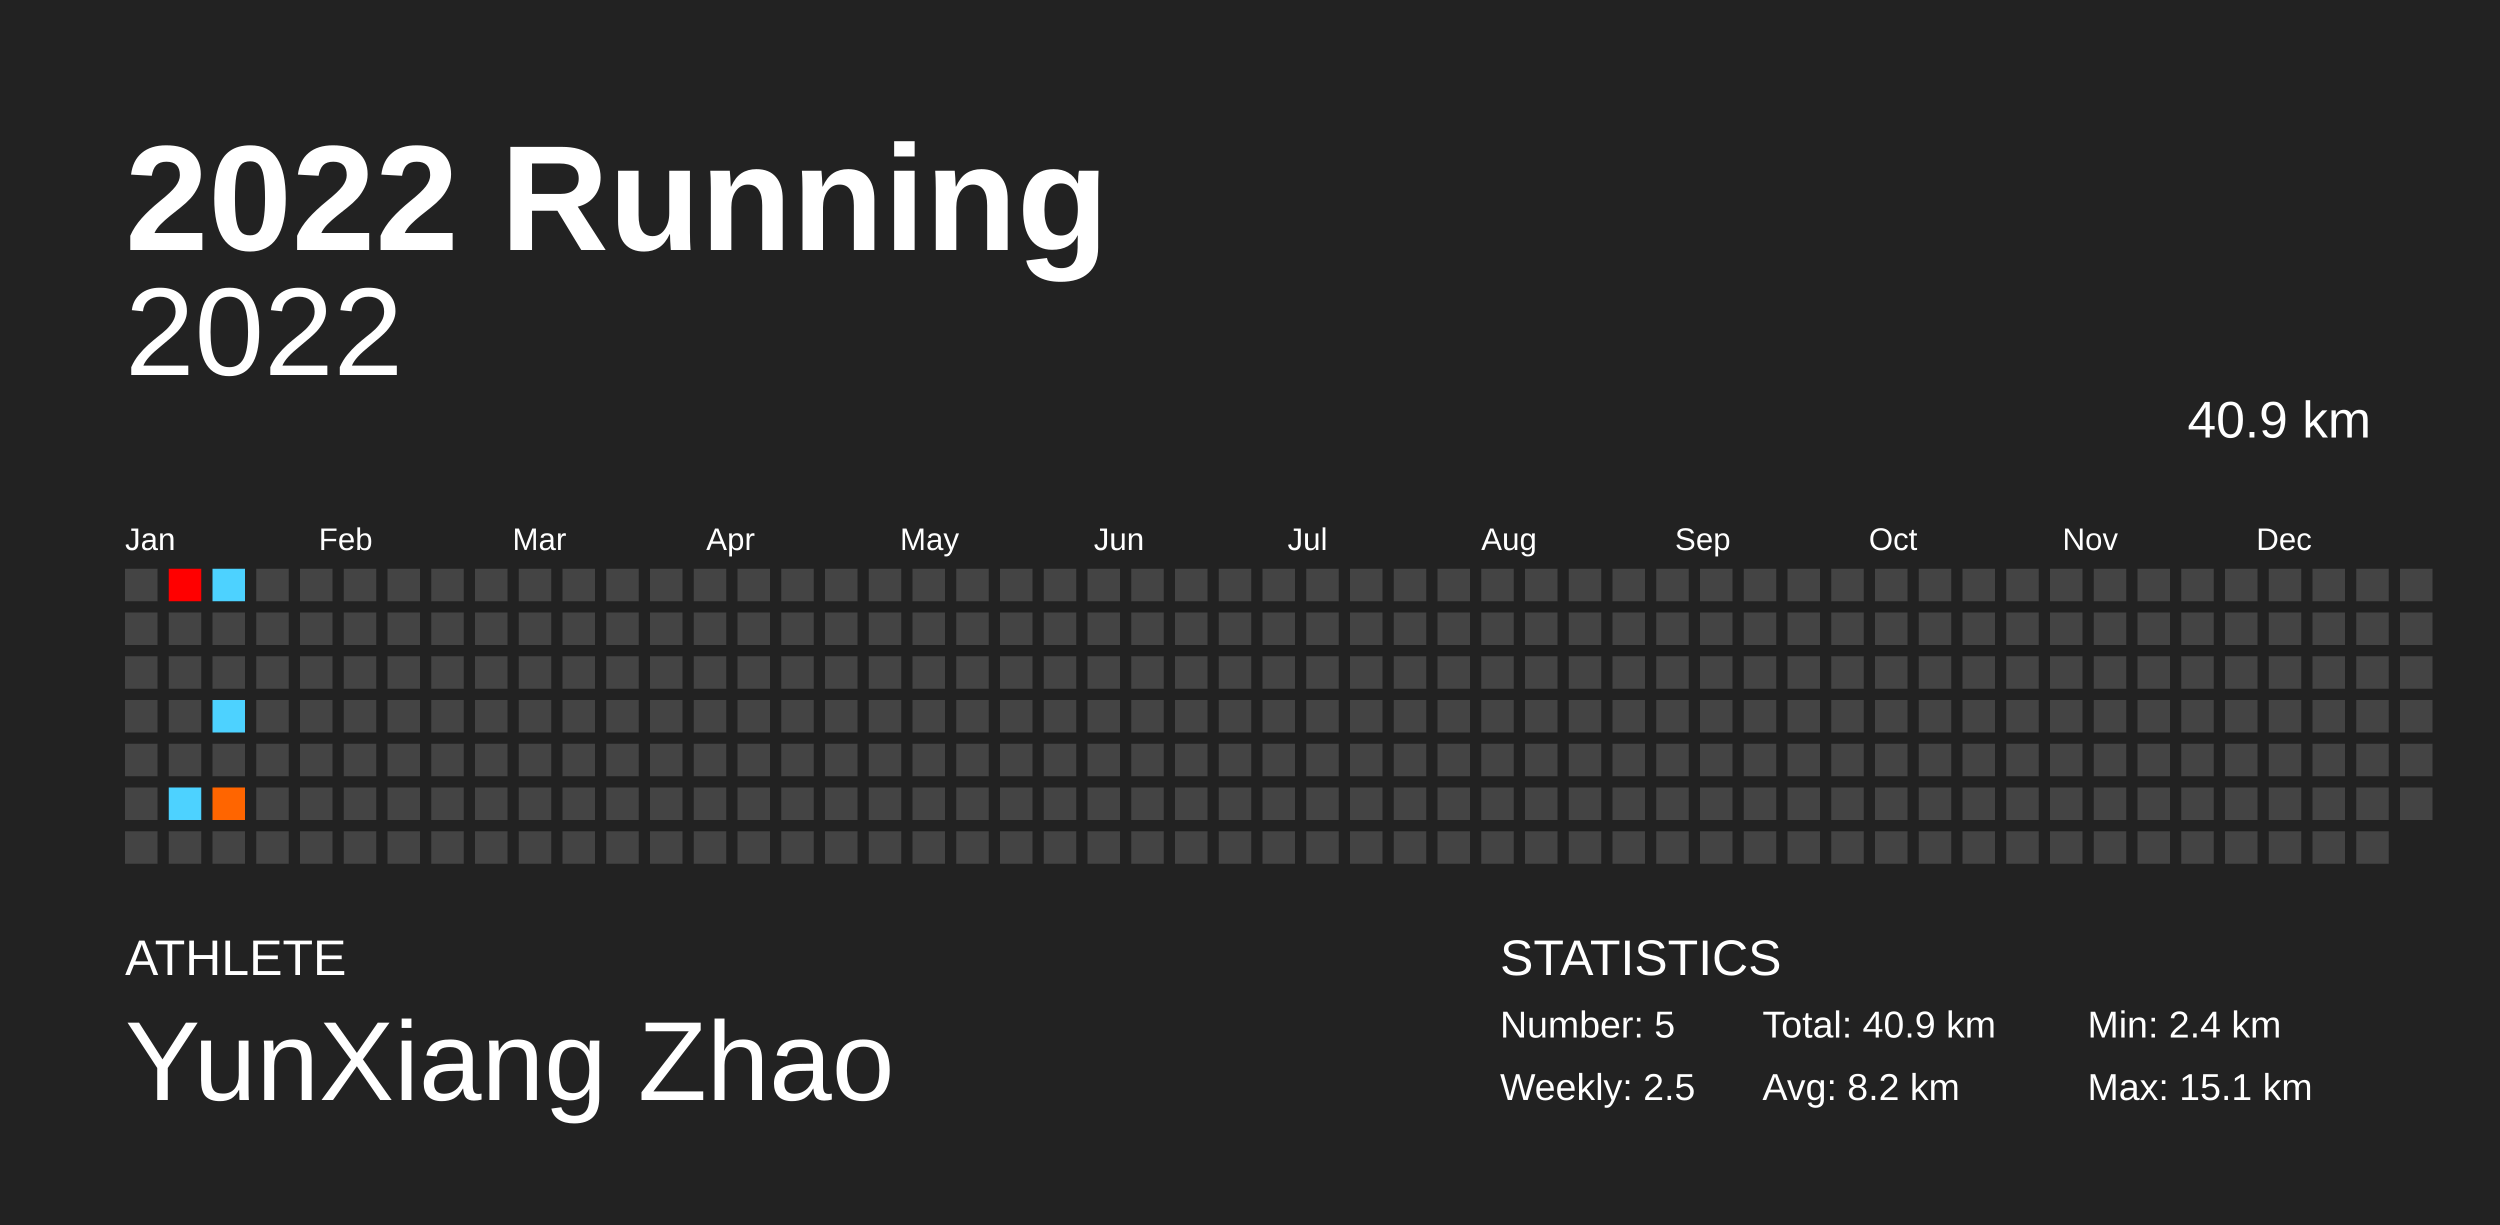
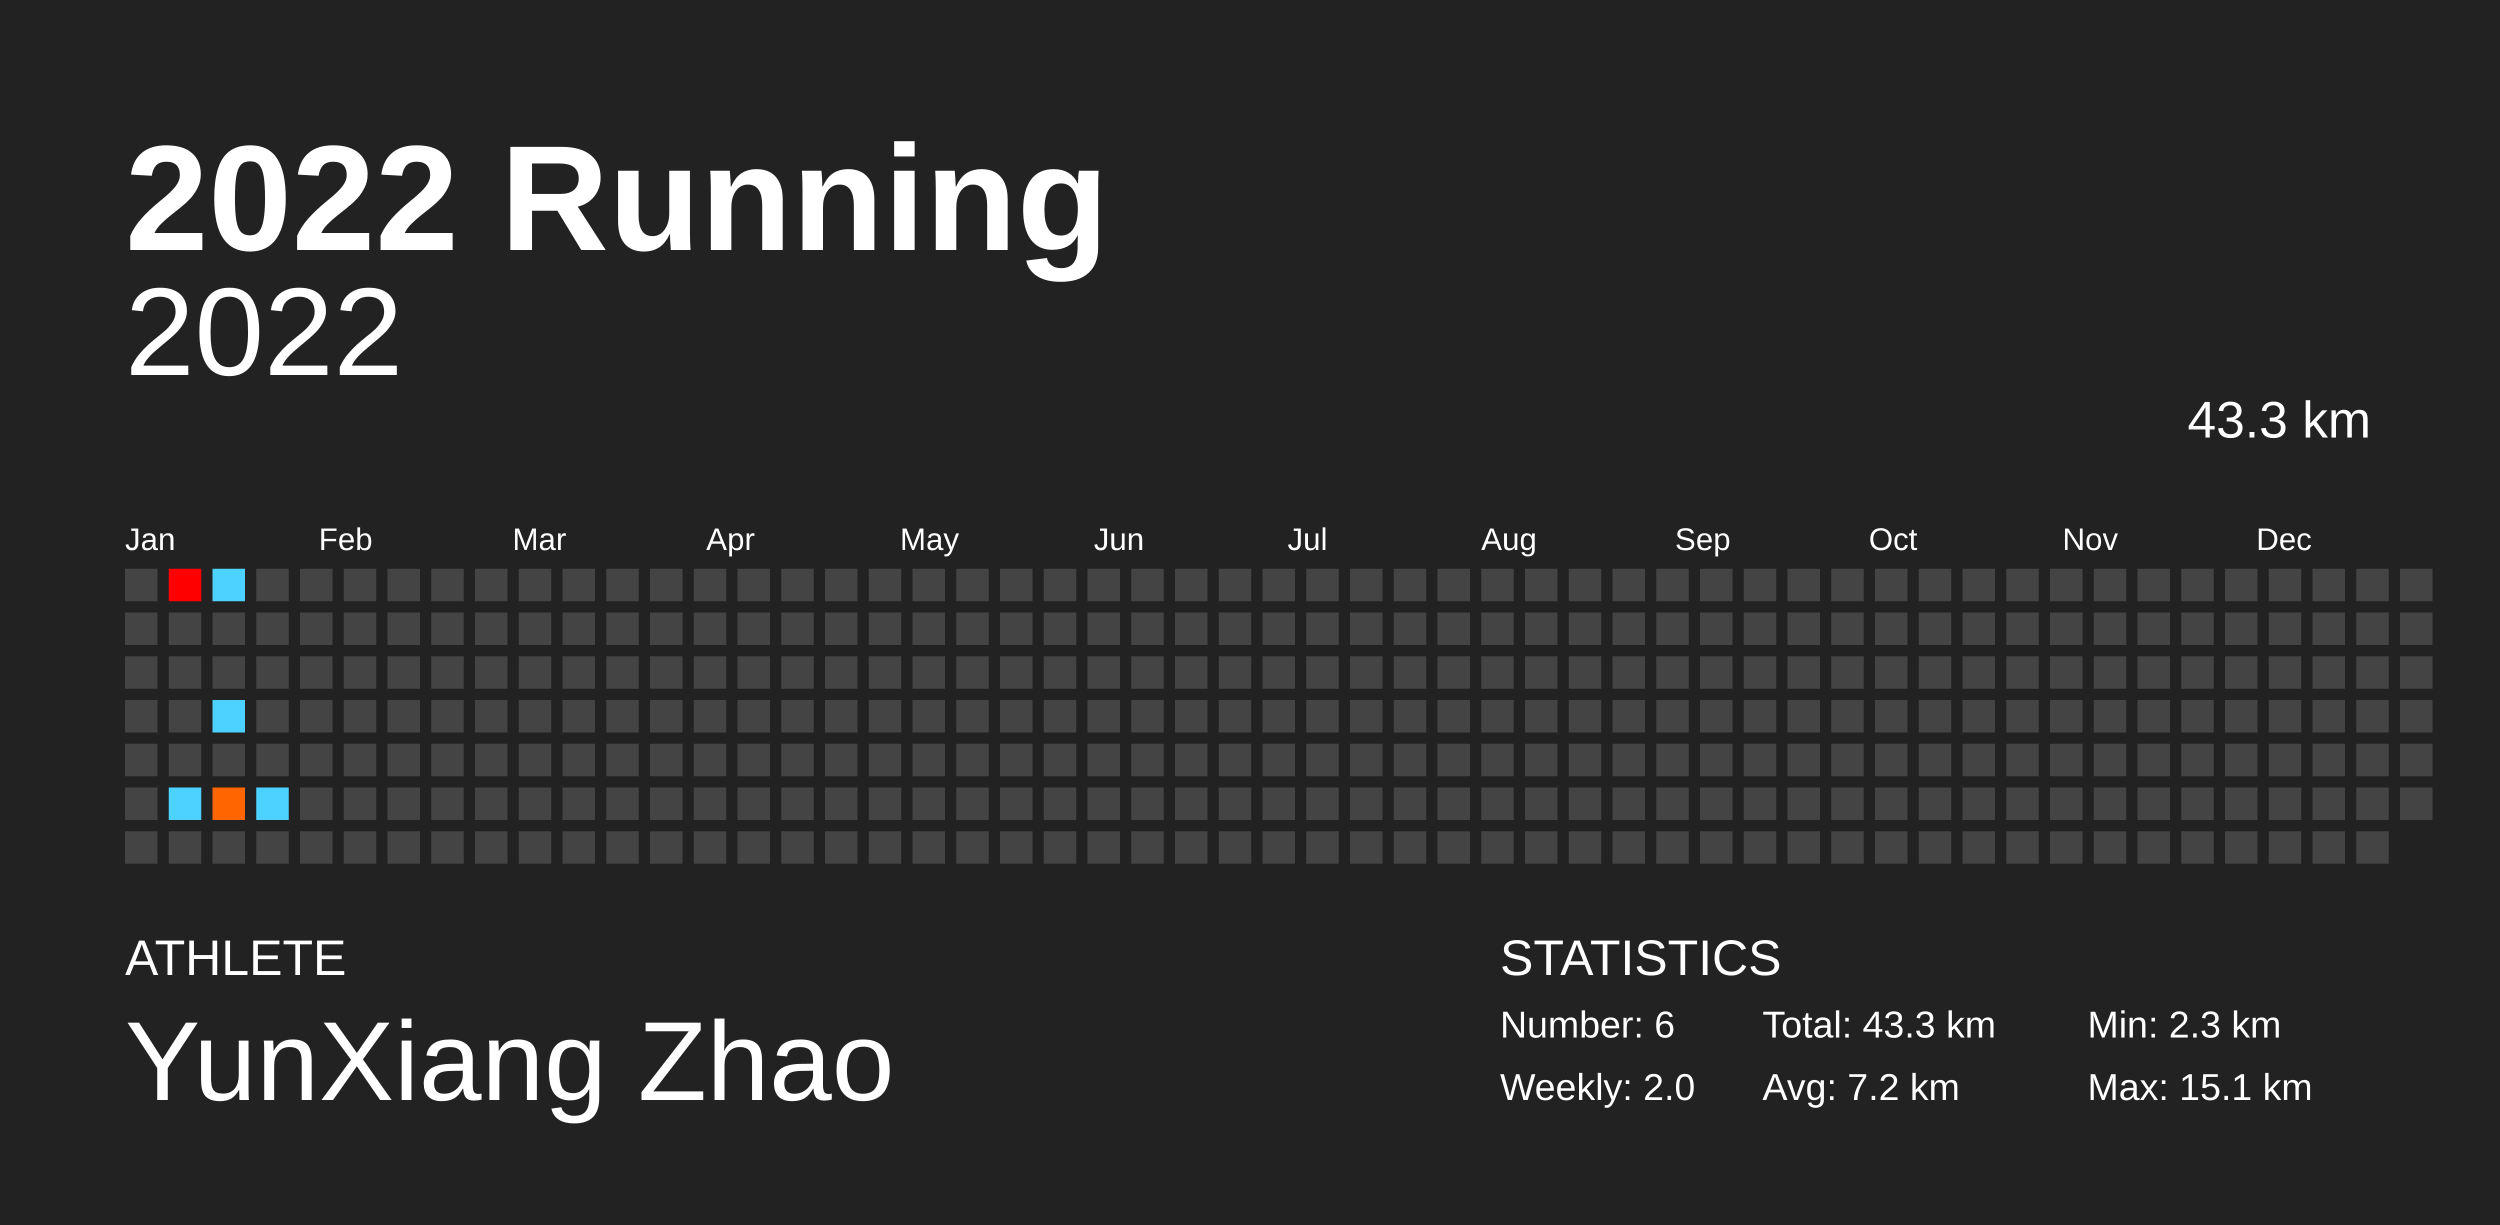
<svg xmlns="http://www.w3.org/2000/svg" baseProfile="full" height="98mm" version="1.1" viewBox="0,0,200,98" width="200mm">
  <defs />
  <rect fill="#222222" height="98" width="200" x="0" y="0" />
  <text fill="#FFFFFF" style="font-size:12px; font-family:Arial; font-weight:bold;" x="10" y="20">2022 Running</text>
  <text fill="#FFFFFF" style="font-size:4px; font-family:Arial" x="10" y="78">ATHLETE</text>
  <text fill="#FFFFFF" style="font-size:9px; font-family:Arial" x="10" y="88">YunXiang Zhao</text>
  <text fill="#FFFFFF" style="font-size:4px; font-family:Arial" x="120" y="78">STATISTICS</text>
-   <text fill="#FFFFFF" style="font-size:3px; font-family:Arial" x="120" y="83">Number: 5</text>
-   <text fill="#FFFFFF" style="font-size:3px; font-family:Arial" x="120" y="88">Weekly: 2.5</text>
-   <text fill="#FFFFFF" style="font-size:3px; font-family:Arial" x="141" y="83">Total: 40.9 km</text>
-   <text fill="#FFFFFF" style="font-size:3px; font-family:Arial" x="141" y="88">Avg: 8.2 km</text>
-   <text fill="#FFFFFF" style="font-size:3px; font-family:Arial" x="167" y="83">Min: 2.4 km</text>
+   <text fill="#FFFFFF" style="font-size:3px; font-family:Arial" x="120" y="83">Number: 6</text>
+   <text fill="#FFFFFF" style="font-size:3px; font-family:Arial" x="120" y="88">Weekly: 2.0</text>
+   <text fill="#FFFFFF" style="font-size:3px; font-family:Arial" x="141" y="83">Total: 43.3 km</text>
+   <text fill="#FFFFFF" style="font-size:3px; font-family:Arial" x="141" y="88">Avg: 7.2 km</text>
+   <text fill="#FFFFFF" style="font-size:3px; font-family:Arial" x="167" y="83">Min: 2.3 km</text>
  <text fill="#FFFFFF" style="font-size:3px; font-family:Arial" x="167" y="88">Max: 15.1 km</text>
  <text alignment-baseline="hanging" fill="#FFFFFF" style="font-size:10.0px; font-family:Arial;" x="10" y="30">2022</text>
-   <text alignment-baseline="hanging" fill="#FFFFFF" style="font-size:4.125px; font-family:Arial;" x="175" y="35">40.9 km</text>
+   <text alignment-baseline="hanging" fill="#FFFFFF" style="font-size:4.125px; font-family:Arial;" x="175" y="35">43.3 km</text>
  <text fill="#FFFFFF" style="font-size:2.5px; font-family:Arial" x="10.0" y="44">Jan</text>
  <text fill="#FFFFFF" style="font-size:2.5px; font-family:Arial" x="25.5" y="44">Feb</text>
  <text fill="#FFFFFF" style="font-size:2.5px; font-family:Arial" x="41.0" y="44">Mar</text>
  <text fill="#FFFFFF" style="font-size:2.5px; font-family:Arial" x="56.5" y="44">Apr</text>
  <text fill="#FFFFFF" style="font-size:2.5px; font-family:Arial" x="72.0" y="44">May</text>
  <text fill="#FFFFFF" style="font-size:2.5px; font-family:Arial" x="87.5" y="44">Jun</text>
  <text fill="#FFFFFF" style="font-size:2.5px; font-family:Arial" x="103.0" y="44">Jul</text>
  <text fill="#FFFFFF" style="font-size:2.5px; font-family:Arial" x="118.5" y="44">Aug</text>
  <text fill="#FFFFFF" style="font-size:2.5px; font-family:Arial" x="134.0" y="44">Sep</text>
  <text fill="#FFFFFF" style="font-size:2.5px; font-family:Arial" x="149.5" y="44">Oct</text>
  <text fill="#FFFFFF" style="font-size:2.5px; font-family:Arial" x="165.0" y="44">Nov</text>
  <text fill="#FFFFFF" style="font-size:2.5px; font-family:Arial" x="180.5" y="44">Dec</text>
  <rect fill="#444444" height="2.6" width="2.6" x="10.0" y="45.5" />
  <rect fill="#444444" height="2.6" width="2.6" x="10.0" y="49.0" />
  <rect fill="#444444" height="2.6" width="2.6" x="10.0" y="52.5" />
  <rect fill="#444444" height="2.6" width="2.6" x="10.0" y="56.0" />
  <rect fill="#444444" height="2.6" width="2.6" x="10.0" y="59.5" />
  <rect fill="#444444" height="2.6" width="2.6" x="10.0" y="63.0" />
  <rect fill="#444444" height="2.6" width="2.6" x="10.0" y="66.5" />
  <rect fill="#ff0000" height="2.6" width="2.6" x="13.5" y="45.5" />
  <rect fill="#444444" height="2.6" width="2.6" x="13.5" y="49.0" />
  <rect fill="#444444" height="2.6" width="2.6" x="13.5" y="52.5" />
  <rect fill="#444444" height="2.6" width="2.6" x="13.5" y="56.0" />
  <rect fill="#444444" height="2.6" width="2.6" x="13.5" y="59.5" />
  <rect fill="#4dd2ff" height="2.6" width="2.6" x="13.5" y="63.0" />
  <rect fill="#444444" height="2.6" width="2.6" x="13.5" y="66.5" />
  <rect fill="#4dd2ff" height="2.6" width="2.6" x="17.0" y="45.5" />
  <rect fill="#444444" height="2.6" width="2.6" x="17.0" y="49.0" />
  <rect fill="#444444" height="2.6" width="2.6" x="17.0" y="52.5" />
  <rect fill="#4dd2ff" height="2.6" width="2.6" x="17.0" y="56.0" />
  <rect fill="#444444" height="2.6" width="2.6" x="17.0" y="59.5" />
  <rect fill="#ff6500" height="2.6" width="2.6" x="17.0" y="63.0" />
  <rect fill="#444444" height="2.6" width="2.6" x="17.0" y="66.5" />
  <rect fill="#444444" height="2.6" width="2.6" x="20.5" y="45.5" />
  <rect fill="#444444" height="2.6" width="2.6" x="20.5" y="49.0" />
  <rect fill="#444444" height="2.6" width="2.6" x="20.5" y="52.5" />
  <rect fill="#444444" height="2.6" width="2.6" x="20.5" y="56.0" />
  <rect fill="#444444" height="2.6" width="2.6" x="20.5" y="59.5" />
-   <rect fill="#444444" height="2.6" width="2.6" x="20.5" y="63.0" />
+   <rect fill="#4dd2ff" height="2.6" width="2.6" x="20.5" y="63.0" />
  <rect fill="#444444" height="2.6" width="2.6" x="20.5" y="66.5" />
  <rect fill="#444444" height="2.6" width="2.6" x="24.0" y="45.5" />
  <rect fill="#444444" height="2.6" width="2.6" x="24.0" y="49.0" />
  <rect fill="#444444" height="2.6" width="2.6" x="24.0" y="52.5" />
  <rect fill="#444444" height="2.6" width="2.6" x="24.0" y="56.0" />
  <rect fill="#444444" height="2.6" width="2.6" x="24.0" y="59.5" />
  <rect fill="#444444" height="2.6" width="2.6" x="24.0" y="63.0" />
  <rect fill="#444444" height="2.6" width="2.6" x="24.0" y="66.5" />
  <rect fill="#444444" height="2.6" width="2.6" x="27.5" y="45.5" />
  <rect fill="#444444" height="2.6" width="2.6" x="27.5" y="49.0" />
  <rect fill="#444444" height="2.6" width="2.6" x="27.5" y="52.5" />
  <rect fill="#444444" height="2.6" width="2.6" x="27.5" y="56.0" />
  <rect fill="#444444" height="2.6" width="2.6" x="27.5" y="59.5" />
  <rect fill="#444444" height="2.6" width="2.6" x="27.5" y="63.0" />
  <rect fill="#444444" height="2.6" width="2.6" x="27.5" y="66.5" />
  <rect fill="#444444" height="2.6" width="2.6" x="31.0" y="45.5" />
  <rect fill="#444444" height="2.6" width="2.6" x="31.0" y="49.0" />
  <rect fill="#444444" height="2.6" width="2.6" x="31.0" y="52.5" />
  <rect fill="#444444" height="2.6" width="2.6" x="31.0" y="56.0" />
  <rect fill="#444444" height="2.6" width="2.6" x="31.0" y="59.5" />
  <rect fill="#444444" height="2.6" width="2.6" x="31.0" y="63.0" />
  <rect fill="#444444" height="2.6" width="2.6" x="31.0" y="66.5" />
  <rect fill="#444444" height="2.6" width="2.6" x="34.5" y="45.5" />
  <rect fill="#444444" height="2.6" width="2.6" x="34.5" y="49.0" />
  <rect fill="#444444" height="2.6" width="2.6" x="34.5" y="52.5" />
  <rect fill="#444444" height="2.6" width="2.6" x="34.5" y="56.0" />
  <rect fill="#444444" height="2.6" width="2.6" x="34.5" y="59.5" />
  <rect fill="#444444" height="2.6" width="2.6" x="34.5" y="63.0" />
  <rect fill="#444444" height="2.6" width="2.6" x="34.5" y="66.5" />
  <rect fill="#444444" height="2.6" width="2.6" x="38.0" y="45.5" />
  <rect fill="#444444" height="2.6" width="2.6" x="38.0" y="49.0" />
  <rect fill="#444444" height="2.6" width="2.6" x="38.0" y="52.5" />
  <rect fill="#444444" height="2.6" width="2.6" x="38.0" y="56.0" />
  <rect fill="#444444" height="2.6" width="2.6" x="38.0" y="59.5" />
  <rect fill="#444444" height="2.6" width="2.6" x="38.0" y="63.0" />
  <rect fill="#444444" height="2.6" width="2.6" x="38.0" y="66.5" />
  <rect fill="#444444" height="2.6" width="2.6" x="41.5" y="45.5" />
  <rect fill="#444444" height="2.6" width="2.6" x="41.5" y="49.0" />
  <rect fill="#444444" height="2.6" width="2.6" x="41.5" y="52.5" />
  <rect fill="#444444" height="2.6" width="2.6" x="41.5" y="56.0" />
  <rect fill="#444444" height="2.6" width="2.6" x="41.5" y="59.5" />
  <rect fill="#444444" height="2.6" width="2.6" x="41.5" y="63.0" />
  <rect fill="#444444" height="2.6" width="2.6" x="41.5" y="66.5" />
  <rect fill="#444444" height="2.6" width="2.6" x="45.0" y="45.5" />
  <rect fill="#444444" height="2.6" width="2.6" x="45.0" y="49.0" />
  <rect fill="#444444" height="2.6" width="2.6" x="45.0" y="52.5" />
  <rect fill="#444444" height="2.6" width="2.6" x="45.0" y="56.0" />
  <rect fill="#444444" height="2.6" width="2.6" x="45.0" y="59.5" />
  <rect fill="#444444" height="2.6" width="2.6" x="45.0" y="63.0" />
  <rect fill="#444444" height="2.6" width="2.6" x="45.0" y="66.5" />
  <rect fill="#444444" height="2.6" width="2.6" x="48.5" y="45.5" />
  <rect fill="#444444" height="2.6" width="2.6" x="48.5" y="49.0" />
  <rect fill="#444444" height="2.6" width="2.6" x="48.5" y="52.5" />
  <rect fill="#444444" height="2.6" width="2.6" x="48.5" y="56.0" />
  <rect fill="#444444" height="2.6" width="2.6" x="48.5" y="59.5" />
  <rect fill="#444444" height="2.6" width="2.6" x="48.5" y="63.0" />
  <rect fill="#444444" height="2.6" width="2.6" x="48.5" y="66.5" />
  <rect fill="#444444" height="2.6" width="2.6" x="52.0" y="45.5" />
  <rect fill="#444444" height="2.6" width="2.6" x="52.0" y="49.0" />
  <rect fill="#444444" height="2.6" width="2.6" x="52.0" y="52.5" />
  <rect fill="#444444" height="2.6" width="2.6" x="52.0" y="56.0" />
  <rect fill="#444444" height="2.6" width="2.6" x="52.0" y="59.5" />
  <rect fill="#444444" height="2.6" width="2.6" x="52.0" y="63.0" />
  <rect fill="#444444" height="2.6" width="2.6" x="52.0" y="66.5" />
  <rect fill="#444444" height="2.6" width="2.6" x="55.5" y="45.5" />
  <rect fill="#444444" height="2.6" width="2.6" x="55.5" y="49.0" />
  <rect fill="#444444" height="2.6" width="2.6" x="55.5" y="52.5" />
  <rect fill="#444444" height="2.6" width="2.6" x="55.5" y="56.0" />
  <rect fill="#444444" height="2.6" width="2.6" x="55.5" y="59.5" />
  <rect fill="#444444" height="2.6" width="2.6" x="55.5" y="63.0" />
  <rect fill="#444444" height="2.6" width="2.6" x="55.5" y="66.5" />
  <rect fill="#444444" height="2.6" width="2.6" x="59.0" y="45.5" />
  <rect fill="#444444" height="2.6" width="2.6" x="59.0" y="49.0" />
  <rect fill="#444444" height="2.6" width="2.6" x="59.0" y="52.5" />
  <rect fill="#444444" height="2.6" width="2.6" x="59.0" y="56.0" />
  <rect fill="#444444" height="2.6" width="2.6" x="59.0" y="59.5" />
  <rect fill="#444444" height="2.6" width="2.6" x="59.0" y="63.0" />
  <rect fill="#444444" height="2.6" width="2.6" x="59.0" y="66.5" />
  <rect fill="#444444" height="2.6" width="2.6" x="62.5" y="45.5" />
  <rect fill="#444444" height="2.6" width="2.6" x="62.5" y="49.0" />
  <rect fill="#444444" height="2.6" width="2.6" x="62.5" y="52.5" />
  <rect fill="#444444" height="2.6" width="2.6" x="62.5" y="56.0" />
  <rect fill="#444444" height="2.6" width="2.6" x="62.5" y="59.5" />
  <rect fill="#444444" height="2.6" width="2.6" x="62.5" y="63.0" />
  <rect fill="#444444" height="2.6" width="2.6" x="62.5" y="66.5" />
  <rect fill="#444444" height="2.6" width="2.6" x="66.0" y="45.5" />
  <rect fill="#444444" height="2.6" width="2.6" x="66.0" y="49.0" />
  <rect fill="#444444" height="2.6" width="2.6" x="66.0" y="52.5" />
  <rect fill="#444444" height="2.6" width="2.6" x="66.0" y="56.0" />
  <rect fill="#444444" height="2.6" width="2.6" x="66.0" y="59.5" />
  <rect fill="#444444" height="2.6" width="2.6" x="66.0" y="63.0" />
  <rect fill="#444444" height="2.6" width="2.6" x="66.0" y="66.5" />
  <rect fill="#444444" height="2.6" width="2.6" x="69.5" y="45.5" />
  <rect fill="#444444" height="2.6" width="2.6" x="69.5" y="49.0" />
  <rect fill="#444444" height="2.6" width="2.6" x="69.5" y="52.5" />
  <rect fill="#444444" height="2.6" width="2.6" x="69.5" y="56.0" />
  <rect fill="#444444" height="2.6" width="2.6" x="69.5" y="59.5" />
  <rect fill="#444444" height="2.6" width="2.6" x="69.5" y="63.0" />
  <rect fill="#444444" height="2.6" width="2.6" x="69.5" y="66.5" />
  <rect fill="#444444" height="2.6" width="2.6" x="73.0" y="45.5" />
  <rect fill="#444444" height="2.6" width="2.6" x="73.0" y="49.0" />
  <rect fill="#444444" height="2.6" width="2.6" x="73.0" y="52.5" />
  <rect fill="#444444" height="2.6" width="2.6" x="73.0" y="56.0" />
  <rect fill="#444444" height="2.6" width="2.6" x="73.0" y="59.5" />
  <rect fill="#444444" height="2.6" width="2.6" x="73.0" y="63.0" />
  <rect fill="#444444" height="2.6" width="2.6" x="73.0" y="66.5" />
  <rect fill="#444444" height="2.6" width="2.6" x="76.5" y="45.5" />
  <rect fill="#444444" height="2.6" width="2.6" x="76.5" y="49.0" />
  <rect fill="#444444" height="2.6" width="2.6" x="76.5" y="52.5" />
  <rect fill="#444444" height="2.6" width="2.6" x="76.5" y="56.0" />
  <rect fill="#444444" height="2.6" width="2.6" x="76.5" y="59.5" />
  <rect fill="#444444" height="2.6" width="2.6" x="76.5" y="63.0" />
  <rect fill="#444444" height="2.6" width="2.6" x="76.5" y="66.5" />
  <rect fill="#444444" height="2.6" width="2.6" x="80.0" y="45.5" />
  <rect fill="#444444" height="2.6" width="2.6" x="80.0" y="49.0" />
  <rect fill="#444444" height="2.6" width="2.6" x="80.0" y="52.5" />
  <rect fill="#444444" height="2.6" width="2.6" x="80.0" y="56.0" />
  <rect fill="#444444" height="2.6" width="2.6" x="80.0" y="59.5" />
  <rect fill="#444444" height="2.6" width="2.6" x="80.0" y="63.0" />
  <rect fill="#444444" height="2.6" width="2.6" x="80.0" y="66.5" />
  <rect fill="#444444" height="2.6" width="2.6" x="83.5" y="45.5" />
  <rect fill="#444444" height="2.6" width="2.6" x="83.5" y="49.0" />
  <rect fill="#444444" height="2.6" width="2.6" x="83.5" y="52.5" />
  <rect fill="#444444" height="2.6" width="2.6" x="83.5" y="56.0" />
  <rect fill="#444444" height="2.6" width="2.6" x="83.5" y="59.5" />
  <rect fill="#444444" height="2.6" width="2.6" x="83.5" y="63.0" />
  <rect fill="#444444" height="2.6" width="2.6" x="83.5" y="66.5" />
  <rect fill="#444444" height="2.6" width="2.6" x="87.0" y="45.5" />
  <rect fill="#444444" height="2.6" width="2.6" x="87.0" y="49.0" />
  <rect fill="#444444" height="2.6" width="2.6" x="87.0" y="52.5" />
  <rect fill="#444444" height="2.6" width="2.6" x="87.0" y="56.0" />
  <rect fill="#444444" height="2.6" width="2.6" x="87.0" y="59.5" />
  <rect fill="#444444" height="2.6" width="2.6" x="87.0" y="63.0" />
  <rect fill="#444444" height="2.6" width="2.6" x="87.0" y="66.5" />
  <rect fill="#444444" height="2.6" width="2.6" x="90.5" y="45.5" />
  <rect fill="#444444" height="2.6" width="2.6" x="90.5" y="49.0" />
  <rect fill="#444444" height="2.6" width="2.6" x="90.5" y="52.5" />
  <rect fill="#444444" height="2.6" width="2.6" x="90.5" y="56.0" />
  <rect fill="#444444" height="2.6" width="2.6" x="90.5" y="59.5" />
  <rect fill="#444444" height="2.6" width="2.6" x="90.5" y="63.0" />
  <rect fill="#444444" height="2.6" width="2.6" x="90.5" y="66.5" />
  <rect fill="#444444" height="2.6" width="2.6" x="94.0" y="45.5" />
  <rect fill="#444444" height="2.6" width="2.6" x="94.0" y="49.0" />
  <rect fill="#444444" height="2.6" width="2.6" x="94.0" y="52.5" />
  <rect fill="#444444" height="2.6" width="2.6" x="94.0" y="56.0" />
  <rect fill="#444444" height="2.6" width="2.6" x="94.0" y="59.5" />
  <rect fill="#444444" height="2.6" width="2.6" x="94.0" y="63.0" />
  <rect fill="#444444" height="2.6" width="2.6" x="94.0" y="66.5" />
  <rect fill="#444444" height="2.6" width="2.6" x="97.5" y="45.5" />
  <rect fill="#444444" height="2.6" width="2.6" x="97.5" y="49.0" />
  <rect fill="#444444" height="2.6" width="2.6" x="97.5" y="52.5" />
  <rect fill="#444444" height="2.6" width="2.6" x="97.5" y="56.0" />
  <rect fill="#444444" height="2.6" width="2.6" x="97.5" y="59.5" />
  <rect fill="#444444" height="2.6" width="2.6" x="97.5" y="63.0" />
  <rect fill="#444444" height="2.6" width="2.6" x="97.5" y="66.5" />
  <rect fill="#444444" height="2.6" width="2.6" x="101.0" y="45.5" />
  <rect fill="#444444" height="2.6" width="2.6" x="101.0" y="49.0" />
  <rect fill="#444444" height="2.6" width="2.6" x="101.0" y="52.5" />
  <rect fill="#444444" height="2.6" width="2.6" x="101.0" y="56.0" />
  <rect fill="#444444" height="2.6" width="2.6" x="101.0" y="59.5" />
  <rect fill="#444444" height="2.6" width="2.6" x="101.0" y="63.0" />
  <rect fill="#444444" height="2.6" width="2.6" x="101.0" y="66.5" />
  <rect fill="#444444" height="2.6" width="2.6" x="104.5" y="45.5" />
  <rect fill="#444444" height="2.6" width="2.6" x="104.5" y="49.0" />
  <rect fill="#444444" height="2.6" width="2.6" x="104.5" y="52.5" />
  <rect fill="#444444" height="2.6" width="2.6" x="104.5" y="56.0" />
  <rect fill="#444444" height="2.6" width="2.6" x="104.5" y="59.5" />
  <rect fill="#444444" height="2.6" width="2.6" x="104.5" y="63.0" />
  <rect fill="#444444" height="2.6" width="2.6" x="104.5" y="66.5" />
  <rect fill="#444444" height="2.6" width="2.6" x="108.0" y="45.5" />
  <rect fill="#444444" height="2.6" width="2.6" x="108.0" y="49.0" />
  <rect fill="#444444" height="2.6" width="2.6" x="108.0" y="52.5" />
  <rect fill="#444444" height="2.6" width="2.6" x="108.0" y="56.0" />
  <rect fill="#444444" height="2.6" width="2.6" x="108.0" y="59.5" />
  <rect fill="#444444" height="2.6" width="2.6" x="108.0" y="63.0" />
  <rect fill="#444444" height="2.6" width="2.6" x="108.0" y="66.5" />
  <rect fill="#444444" height="2.6" width="2.6" x="111.5" y="45.5" />
  <rect fill="#444444" height="2.6" width="2.6" x="111.5" y="49.0" />
  <rect fill="#444444" height="2.6" width="2.6" x="111.5" y="52.5" />
  <rect fill="#444444" height="2.6" width="2.6" x="111.5" y="56.0" />
  <rect fill="#444444" height="2.6" width="2.6" x="111.5" y="59.5" />
  <rect fill="#444444" height="2.6" width="2.6" x="111.5" y="63.0" />
  <rect fill="#444444" height="2.6" width="2.6" x="111.5" y="66.5" />
  <rect fill="#444444" height="2.6" width="2.6" x="115.0" y="45.5" />
  <rect fill="#444444" height="2.6" width="2.6" x="115.0" y="49.0" />
  <rect fill="#444444" height="2.6" width="2.6" x="115.0" y="52.5" />
  <rect fill="#444444" height="2.6" width="2.6" x="115.0" y="56.0" />
  <rect fill="#444444" height="2.6" width="2.6" x="115.0" y="59.5" />
  <rect fill="#444444" height="2.6" width="2.6" x="115.0" y="63.0" />
  <rect fill="#444444" height="2.6" width="2.6" x="115.0" y="66.5" />
  <rect fill="#444444" height="2.6" width="2.6" x="118.5" y="45.5" />
  <rect fill="#444444" height="2.6" width="2.6" x="118.5" y="49.0" />
  <rect fill="#444444" height="2.6" width="2.6" x="118.5" y="52.5" />
  <rect fill="#444444" height="2.6" width="2.6" x="118.5" y="56.0" />
  <rect fill="#444444" height="2.6" width="2.6" x="118.5" y="59.5" />
  <rect fill="#444444" height="2.6" width="2.6" x="118.5" y="63.0" />
  <rect fill="#444444" height="2.6" width="2.6" x="118.5" y="66.5" />
  <rect fill="#444444" height="2.6" width="2.6" x="122.0" y="45.5" />
  <rect fill="#444444" height="2.6" width="2.6" x="122.0" y="49.0" />
  <rect fill="#444444" height="2.6" width="2.6" x="122.0" y="52.5" />
  <rect fill="#444444" height="2.6" width="2.6" x="122.0" y="56.0" />
  <rect fill="#444444" height="2.6" width="2.6" x="122.0" y="59.5" />
  <rect fill="#444444" height="2.6" width="2.6" x="122.0" y="63.0" />
  <rect fill="#444444" height="2.6" width="2.6" x="122.0" y="66.5" />
  <rect fill="#444444" height="2.6" width="2.6" x="125.5" y="45.5" />
  <rect fill="#444444" height="2.6" width="2.6" x="125.5" y="49.0" />
  <rect fill="#444444" height="2.6" width="2.6" x="125.5" y="52.5" />
  <rect fill="#444444" height="2.6" width="2.6" x="125.5" y="56.0" />
  <rect fill="#444444" height="2.6" width="2.6" x="125.5" y="59.5" />
  <rect fill="#444444" height="2.6" width="2.6" x="125.5" y="63.0" />
  <rect fill="#444444" height="2.6" width="2.6" x="125.5" y="66.5" />
  <rect fill="#444444" height="2.6" width="2.6" x="129.0" y="45.5" />
  <rect fill="#444444" height="2.6" width="2.6" x="129.0" y="49.0" />
  <rect fill="#444444" height="2.6" width="2.6" x="129.0" y="52.5" />
  <rect fill="#444444" height="2.6" width="2.6" x="129.0" y="56.0" />
  <rect fill="#444444" height="2.6" width="2.6" x="129.0" y="59.5" />
  <rect fill="#444444" height="2.6" width="2.6" x="129.0" y="63.0" />
  <rect fill="#444444" height="2.6" width="2.6" x="129.0" y="66.5" />
  <rect fill="#444444" height="2.6" width="2.6" x="132.5" y="45.5" />
  <rect fill="#444444" height="2.6" width="2.6" x="132.5" y="49.0" />
  <rect fill="#444444" height="2.6" width="2.6" x="132.5" y="52.5" />
  <rect fill="#444444" height="2.6" width="2.6" x="132.5" y="56.0" />
  <rect fill="#444444" height="2.6" width="2.6" x="132.5" y="59.5" />
  <rect fill="#444444" height="2.6" width="2.6" x="132.5" y="63.0" />
  <rect fill="#444444" height="2.6" width="2.6" x="132.5" y="66.5" />
  <rect fill="#444444" height="2.6" width="2.6" x="136.0" y="45.5" />
  <rect fill="#444444" height="2.6" width="2.6" x="136.0" y="49.0" />
  <rect fill="#444444" height="2.6" width="2.6" x="136.0" y="52.5" />
  <rect fill="#444444" height="2.6" width="2.6" x="136.0" y="56.0" />
  <rect fill="#444444" height="2.6" width="2.6" x="136.0" y="59.5" />
  <rect fill="#444444" height="2.6" width="2.6" x="136.0" y="63.0" />
  <rect fill="#444444" height="2.6" width="2.6" x="136.0" y="66.5" />
  <rect fill="#444444" height="2.6" width="2.6" x="139.5" y="45.5" />
  <rect fill="#444444" height="2.6" width="2.6" x="139.5" y="49.0" />
  <rect fill="#444444" height="2.6" width="2.6" x="139.5" y="52.5" />
  <rect fill="#444444" height="2.6" width="2.6" x="139.5" y="56.0" />
  <rect fill="#444444" height="2.6" width="2.6" x="139.5" y="59.5" />
  <rect fill="#444444" height="2.6" width="2.6" x="139.5" y="63.0" />
  <rect fill="#444444" height="2.6" width="2.6" x="139.5" y="66.5" />
  <rect fill="#444444" height="2.6" width="2.6" x="143.0" y="45.5" />
  <rect fill="#444444" height="2.6" width="2.6" x="143.0" y="49.0" />
  <rect fill="#444444" height="2.6" width="2.6" x="143.0" y="52.5" />
  <rect fill="#444444" height="2.6" width="2.6" x="143.0" y="56.0" />
  <rect fill="#444444" height="2.6" width="2.6" x="143.0" y="59.5" />
  <rect fill="#444444" height="2.6" width="2.6" x="143.0" y="63.0" />
  <rect fill="#444444" height="2.6" width="2.6" x="143.0" y="66.5" />
  <rect fill="#444444" height="2.6" width="2.6" x="146.5" y="45.5" />
  <rect fill="#444444" height="2.6" width="2.6" x="146.5" y="49.0" />
  <rect fill="#444444" height="2.6" width="2.6" x="146.5" y="52.5" />
  <rect fill="#444444" height="2.6" width="2.6" x="146.5" y="56.0" />
  <rect fill="#444444" height="2.6" width="2.6" x="146.5" y="59.5" />
  <rect fill="#444444" height="2.6" width="2.6" x="146.5" y="63.0" />
  <rect fill="#444444" height="2.6" width="2.6" x="146.5" y="66.5" />
  <rect fill="#444444" height="2.6" width="2.6" x="150.0" y="45.5" />
  <rect fill="#444444" height="2.6" width="2.6" x="150.0" y="49.0" />
  <rect fill="#444444" height="2.6" width="2.6" x="150.0" y="52.5" />
  <rect fill="#444444" height="2.6" width="2.6" x="150.0" y="56.0" />
  <rect fill="#444444" height="2.6" width="2.6" x="150.0" y="59.5" />
  <rect fill="#444444" height="2.6" width="2.6" x="150.0" y="63.0" />
  <rect fill="#444444" height="2.6" width="2.6" x="150.0" y="66.5" />
  <rect fill="#444444" height="2.6" width="2.6" x="153.5" y="45.5" />
  <rect fill="#444444" height="2.6" width="2.6" x="153.5" y="49.0" />
  <rect fill="#444444" height="2.6" width="2.6" x="153.5" y="52.5" />
  <rect fill="#444444" height="2.6" width="2.6" x="153.5" y="56.0" />
  <rect fill="#444444" height="2.6" width="2.6" x="153.5" y="59.5" />
  <rect fill="#444444" height="2.6" width="2.6" x="153.5" y="63.0" />
  <rect fill="#444444" height="2.6" width="2.6" x="153.5" y="66.5" />
  <rect fill="#444444" height="2.6" width="2.6" x="157.0" y="45.5" />
  <rect fill="#444444" height="2.6" width="2.6" x="157.0" y="49.0" />
  <rect fill="#444444" height="2.6" width="2.6" x="157.0" y="52.5" />
  <rect fill="#444444" height="2.6" width="2.6" x="157.0" y="56.0" />
  <rect fill="#444444" height="2.6" width="2.6" x="157.0" y="59.5" />
  <rect fill="#444444" height="2.6" width="2.6" x="157.0" y="63.0" />
  <rect fill="#444444" height="2.6" width="2.6" x="157.0" y="66.5" />
  <rect fill="#444444" height="2.6" width="2.6" x="160.5" y="45.5" />
  <rect fill="#444444" height="2.6" width="2.6" x="160.5" y="49.0" />
  <rect fill="#444444" height="2.6" width="2.6" x="160.5" y="52.5" />
  <rect fill="#444444" height="2.6" width="2.6" x="160.5" y="56.0" />
  <rect fill="#444444" height="2.6" width="2.6" x="160.5" y="59.5" />
  <rect fill="#444444" height="2.6" width="2.6" x="160.5" y="63.0" />
  <rect fill="#444444" height="2.6" width="2.6" x="160.5" y="66.5" />
  <rect fill="#444444" height="2.6" width="2.6" x="164.0" y="45.5" />
  <rect fill="#444444" height="2.6" width="2.6" x="164.0" y="49.0" />
  <rect fill="#444444" height="2.6" width="2.6" x="164.0" y="52.5" />
  <rect fill="#444444" height="2.6" width="2.6" x="164.0" y="56.0" />
  <rect fill="#444444" height="2.6" width="2.6" x="164.0" y="59.5" />
  <rect fill="#444444" height="2.6" width="2.6" x="164.0" y="63.0" />
  <rect fill="#444444" height="2.6" width="2.6" x="164.0" y="66.5" />
  <rect fill="#444444" height="2.6" width="2.6" x="167.5" y="45.5" />
  <rect fill="#444444" height="2.6" width="2.6" x="167.5" y="49.0" />
  <rect fill="#444444" height="2.6" width="2.6" x="167.5" y="52.5" />
  <rect fill="#444444" height="2.6" width="2.6" x="167.5" y="56.0" />
  <rect fill="#444444" height="2.6" width="2.6" x="167.5" y="59.5" />
  <rect fill="#444444" height="2.6" width="2.6" x="167.5" y="63.0" />
  <rect fill="#444444" height="2.6" width="2.6" x="167.5" y="66.5" />
  <rect fill="#444444" height="2.6" width="2.6" x="171.0" y="45.5" />
  <rect fill="#444444" height="2.6" width="2.6" x="171.0" y="49.0" />
  <rect fill="#444444" height="2.6" width="2.6" x="171.0" y="52.5" />
  <rect fill="#444444" height="2.6" width="2.6" x="171.0" y="56.0" />
  <rect fill="#444444" height="2.6" width="2.6" x="171.0" y="59.5" />
  <rect fill="#444444" height="2.6" width="2.6" x="171.0" y="63.0" />
  <rect fill="#444444" height="2.6" width="2.6" x="171.0" y="66.5" />
  <rect fill="#444444" height="2.6" width="2.6" x="174.5" y="45.5" />
  <rect fill="#444444" height="2.6" width="2.6" x="174.5" y="49.0" />
  <rect fill="#444444" height="2.6" width="2.6" x="174.5" y="52.5" />
  <rect fill="#444444" height="2.6" width="2.6" x="174.5" y="56.0" />
  <rect fill="#444444" height="2.6" width="2.6" x="174.5" y="59.5" />
  <rect fill="#444444" height="2.6" width="2.6" x="174.5" y="63.0" />
  <rect fill="#444444" height="2.6" width="2.6" x="174.5" y="66.5" />
  <rect fill="#444444" height="2.6" width="2.6" x="178.0" y="45.5" />
  <rect fill="#444444" height="2.6" width="2.6" x="178.0" y="49.0" />
  <rect fill="#444444" height="2.6" width="2.6" x="178.0" y="52.5" />
  <rect fill="#444444" height="2.6" width="2.6" x="178.0" y="56.0" />
  <rect fill="#444444" height="2.6" width="2.6" x="178.0" y="59.5" />
  <rect fill="#444444" height="2.6" width="2.6" x="178.0" y="63.0" />
  <rect fill="#444444" height="2.6" width="2.6" x="178.0" y="66.5" />
  <rect fill="#444444" height="2.6" width="2.6" x="181.5" y="45.5" />
  <rect fill="#444444" height="2.6" width="2.6" x="181.5" y="49.0" />
  <rect fill="#444444" height="2.6" width="2.6" x="181.5" y="52.5" />
  <rect fill="#444444" height="2.6" width="2.6" x="181.5" y="56.0" />
  <rect fill="#444444" height="2.6" width="2.6" x="181.5" y="59.5" />
  <rect fill="#444444" height="2.6" width="2.6" x="181.5" y="63.0" />
  <rect fill="#444444" height="2.6" width="2.6" x="181.5" y="66.5" />
  <rect fill="#444444" height="2.6" width="2.6" x="185.0" y="45.5" />
  <rect fill="#444444" height="2.6" width="2.6" x="185.0" y="49.0" />
  <rect fill="#444444" height="2.6" width="2.6" x="185.0" y="52.5" />
  <rect fill="#444444" height="2.6" width="2.6" x="185.0" y="56.0" />
  <rect fill="#444444" height="2.6" width="2.6" x="185.0" y="59.5" />
  <rect fill="#444444" height="2.6" width="2.6" x="185.0" y="63.0" />
  <rect fill="#444444" height="2.6" width="2.6" x="185.0" y="66.5" />
  <rect fill="#444444" height="2.6" width="2.6" x="188.5" y="45.5" />
  <rect fill="#444444" height="2.6" width="2.6" x="188.5" y="49.0" />
  <rect fill="#444444" height="2.6" width="2.6" x="188.5" y="52.5" />
  <rect fill="#444444" height="2.6" width="2.6" x="188.5" y="56.0" />
  <rect fill="#444444" height="2.6" width="2.6" x="188.5" y="59.5" />
  <rect fill="#444444" height="2.6" width="2.6" x="188.5" y="63.0" />
  <rect fill="#444444" height="2.6" width="2.6" x="188.5" y="66.5" />
  <rect fill="#444444" height="2.6" width="2.6" x="192.0" y="45.5" />
  <rect fill="#444444" height="2.6" width="2.6" x="192.0" y="49.0" />
  <rect fill="#444444" height="2.6" width="2.6" x="192.0" y="52.5" />
  <rect fill="#444444" height="2.6" width="2.6" x="192.0" y="56.0" />
  <rect fill="#444444" height="2.6" width="2.6" x="192.0" y="59.5" />
  <rect fill="#444444" height="2.6" width="2.6" x="192.0" y="63.0" />
</svg>
